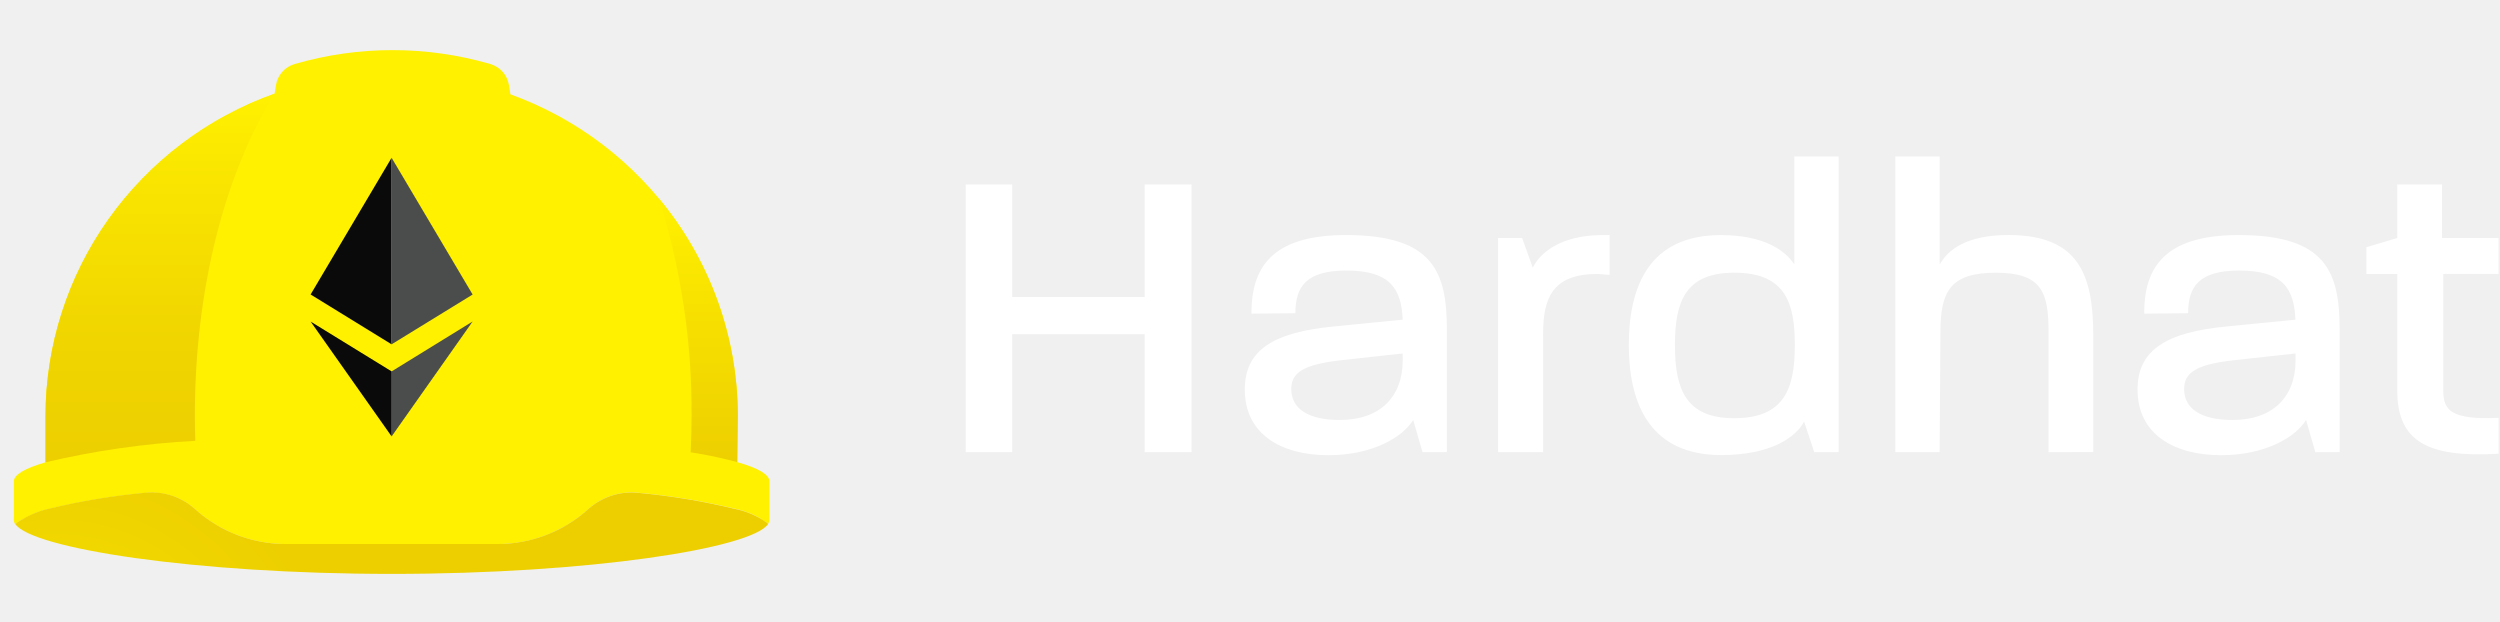
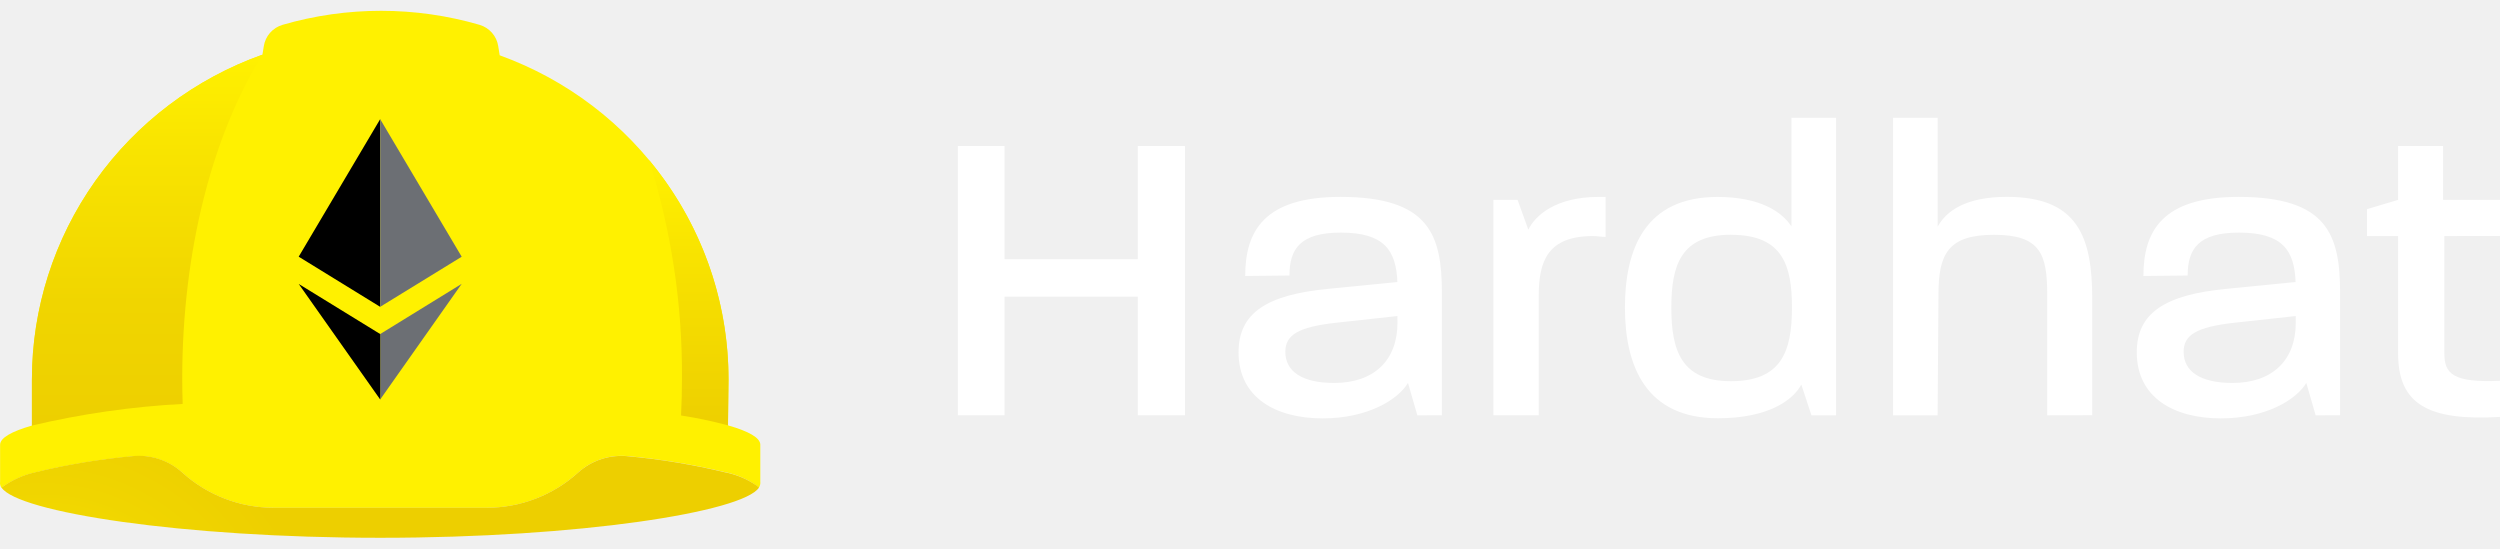
- <svg xmlns="http://www.w3.org/2000/svg" width="165" height="41" fill="none">
-   <path d="M75.547 29.84v-7.782h-8.743v7.782H63.74V12.176h3.064V19.6h8.743v-7.425h3.093V29.84h-3.093ZM93.885 29.843l-.613-2.125c-.67 1.105-2.648 2.325-5.6 2.325-3.065 0-5.516-1.353-5.516-4.335 0-2.594 1.866-3.783 5.933-4.167l4.487-.442c-.084-2.054-.837-3.243-3.71-3.243-2.647 0-3.37 1.05-3.37 2.816l-2.903.029c0-2.927 1.226-5.188 6.241-5.188 5.822 0 6.661 2.486 6.661 6.292v8.033l-1.61.005Zm-1.31-6.514-4.036.442c-2.478.278-3.315.801-3.315 1.906 0 1.297 1.115 2.042 3.204 2.042 2.618 0 4.152-1.49 4.152-3.947l-.004-.443ZM105.419 18.082c-2.981 0-3.572 1.636-3.572 3.919v7.839h-2.975V15.708h1.589l.703 1.96c.446-.938 1.81-2.153 4.596-2.153h.475v2.623c-.288 0-.565-.056-.816-.056ZM119.74 29.841l-.67-2.016c-.501.967-2.089 2.21-5.465 2.21-4.708 0-6.103-3.395-6.103-7.26 0-3.865 1.338-7.259 6.073-7.259 2.815 0 4.236.994 4.849 1.933v-7.123h2.926v19.515h-1.61Zm-5.267-11.844c-3.258 0-3.927 1.932-3.927 4.775 0 2.842.67 4.83 3.901 4.83 3.315 0 4.011-1.932 4.011-4.83 0-2.73-.583-4.772-3.984-4.772l-.001-.003ZM135.204 29.841v-7.922c0-2.65-.447-3.919-3.485-3.919-3.007 0-3.65 1.242-3.65 3.919l-.054 7.922h-2.925V10.326h2.926v7.144c.556-1.014 1.809-1.959 4.541-1.959 4.653 0 5.6 2.623 5.6 6.68v7.645l-2.953.005ZM152.813 29.843l-.613-2.125c-.67 1.105-2.648 2.325-5.605 2.325-3.066 0-5.517-1.353-5.517-4.335 0-2.594 1.867-3.783 5.935-4.167l4.484-.442c-.078-2.054-.83-3.243-3.709-3.243-2.645 0-3.371 1.05-3.371 2.816l-2.903.029c0-2.927 1.227-5.188 6.241-5.188 5.823 0 6.662 2.486 6.662 6.292v8.033l-1.604.005Zm-1.309-6.514-4.037.442c-2.478.278-3.315.801-3.315 1.906 0 1.297 1.115 2.042 3.204 2.042 2.618 0 4.152-1.49 4.152-3.947l-.004-.443ZM161.256 18.082v7.7c0 1.326.557 1.933 3.65 1.796v2.369c-4.708.276-6.686-.829-6.686-4.17v-7.695h-2.036v-1.766l2.034-.607v-3.533h2.953v3.533h3.733v2.369l-3.648.004Z" fill="#fff" />
-   <path d="M50.782 34.189v-2.421c0-.45-.757-.879-2.116-1.266l.033-3.013c0-4.642-1.44-9.171-4.126-12.975a22.825 22.825 0 0 0-10.886-8.29l-.097-.604a1.722 1.722 0 0 0-.408-.872 1.747 1.747 0 0 0-.815-.521 23.148 23.148 0 0 0-12.925 0c-.317.093-.6.273-.818.52-.217.246-.36.548-.41.872l-.093.563a22.831 22.831 0 0 0-10.962 8.283A22.498 22.498 0 0 0 3 27.488v3.026c-1.34.386-2.087.81-2.087 1.257v2.421A.59.59 0 0 0 1 34.6a5.852 5.852 0 0 1 2.247-1.015c2.072-.5 4.179-.85 6.303-1.046a4.25 4.25 0 0 1 3.307 1.057 8.95 8.95 0 0 0 6.009 2.312H32.83a8.943 8.943 0 0 0 6.008-2.314 4.253 4.253 0 0 1 3.308-1.069c2.123.196 4.23.544 6.302 1.042a5.26 5.26 0 0 1 2.13.925c.035.035.078.066.108.099a.6.6 0 0 0 .096-.402Z" fill="#FFF100" />
-   <path d="M12.89 29.094a53.064 53.064 0 0 1-.03-1.673c.007-8.416 1.992-15.964 5.262-21.235A22.831 22.831 0 0 0 7.16 14.468 22.498 22.498 0 0 0 3 27.488v3.026a55.9 55.9 0 0 1 9.89-1.42Z" fill="url(#a)" />
-   <path d="M48.697 27.488a22.425 22.425 0 0 0-5.215-14.396 46.55 46.55 0 0 1 2.162 14.325c0 .82-.022 1.63-.06 2.435a28.49 28.49 0 0 1 3.074.648l.038-3.012Z" fill="url(#b)" />
-   <path d="M48.448 33.576c-2.073-.5-4.18-.85-6.303-1.046a4.252 4.252 0 0 0-3.308 1.062 8.943 8.943 0 0 1-6.009 2.313H18.87a8.948 8.948 0 0 1-6.006-2.312 4.249 4.249 0 0 0-3.308-1.071c-2.124.196-4.23.546-6.303 1.045a5.929 5.929 0 0 0-2.246 1.015c1.06 1.608 11.782 3.295 24.846 3.295 13.065 0 23.782-1.693 24.844-3.294-.037-.032-.078-.063-.109-.098a5.463 5.463 0 0 0-2.14-.909Z" fill="url(#c)" />
-   <path d="M25.846 10.414 20.5 19.436l5.346 3.29V10.413Z" fill="#0A0A0A" />
-   <path d="M25.848 10.417v12.306l5.345-3.284-5.345-9.022ZM25.848 24.51v4.291c.1-.142 5.345-7.58 5.345-7.583l-5.345 3.293Z" fill="#4B4D4D" />
-   <path d="m25.848 24.512-5.346-3.288 5.346 7.58V24.51v.002Z" fill="#0A0A0A" />
+ <svg xmlns="http://www.w3.org/2000/svg" width="164" height="36" viewBox="0 0 164 36" fill="none">
+   <path d="M74.641 27.243V19.461H65.898V27.243H62.834V9.578H65.898V17.003H74.641V9.578H77.734V27.243H74.641Z" fill="white" />
+   <path d="M92.978 27.246L92.365 25.121C91.695 26.226 89.718 27.446 86.766 27.446C83.7 27.446 81.249 26.093 81.249 23.111C81.249 20.517 83.115 19.328 87.182 18.943L91.669 18.501C91.585 16.448 90.832 15.259 87.96 15.259C85.313 15.259 84.589 16.308 84.589 18.074L81.686 18.104C81.686 15.177 82.913 12.916 87.927 12.916C93.75 12.916 94.588 15.402 94.588 19.208V27.24L92.978 27.246ZM91.669 20.732L87.633 21.174C85.154 21.452 84.318 21.975 84.318 23.079C84.318 24.376 85.433 25.122 87.522 25.122C90.14 25.122 91.674 23.632 91.674 21.175L91.669 20.732Z" fill="white" />
+   <path d="M104.512 15.485C101.532 15.485 100.941 17.121 100.941 19.404V27.243H97.966V13.11H99.554L100.258 15.07C100.704 14.133 102.068 12.918 104.854 12.918H105.328V15.541C105.04 15.541 104.763 15.485 104.512 15.485Z" fill="white" />
+   <path d="M118.833 27.244L118.164 25.228C117.662 26.194 116.074 27.438 112.698 27.438C107.99 27.438 106.596 24.043 106.596 20.178C106.596 16.313 107.933 12.919 112.669 12.919C115.483 12.919 116.905 13.912 117.518 14.852V7.729H120.444V27.244H118.833ZM113.566 15.399C110.308 15.399 109.639 17.332 109.639 20.174C109.639 23.017 110.309 25.006 113.54 25.006C116.856 25.006 117.552 23.073 117.552 20.174C117.552 17.445 116.968 15.403 113.568 15.403L113.566 15.399Z" fill="white" />
+   <path d="M134.297 27.244V19.322C134.297 16.672 133.851 15.403 130.813 15.403C127.805 15.403 127.163 16.645 127.163 19.322L127.108 27.244H124.184V7.729H127.109V14.873C127.666 13.858 128.919 12.914 131.651 12.914C136.303 12.914 137.25 15.537 137.25 19.594V27.238L134.297 27.244Z" fill="white" />
+   <path d="M151.907 27.246L151.294 25.121C150.624 26.226 148.646 27.446 145.689 27.446C142.623 27.446 140.172 26.093 140.172 23.111C140.172 20.517 142.038 19.328 146.106 18.943L150.591 18.501C150.512 16.448 149.761 15.259 146.882 15.259C144.237 15.259 143.511 16.308 143.511 18.074L140.608 18.104C140.608 15.177 141.834 12.916 146.849 12.916C152.671 12.916 153.51 15.402 153.51 19.208V27.24L151.907 27.246ZM150.598 20.732L146.561 21.174C144.083 21.452 143.246 21.975 143.246 23.079C143.246 24.376 144.361 25.122 146.45 25.122C149.068 25.122 150.602 23.632 150.602 21.175L150.598 20.732Z" fill="white" />
+   <path d="M160.35 15.485V23.185C160.35 24.51 160.906 25.118 164 24.98V27.35C159.292 27.625 157.314 26.521 157.314 23.18V15.485H155.277V13.719L157.312 13.111V9.578H160.265V13.111H163.998V15.48L160.35 15.485Z" fill="white" />
+   <path d="M49.876 31.592V29.171C49.876 28.721 49.119 28.292 47.76 27.905L47.792 24.892C47.792 20.25 46.352 15.721 43.667 11.917C40.982 8.113 37.181 5.219 32.78 3.627L32.683 3.023C32.633 2.7 32.492 2.397 32.275 2.151C32.059 1.904 31.776 1.723 31.46 1.629C27.241 0.402 22.755 0.402 18.535 1.629C18.219 1.722 17.935 1.903 17.718 2.149C17.5 2.396 17.358 2.698 17.307 3.021L17.214 3.585C12.787 5.162 8.958 8.055 6.252 11.868C3.546 15.681 2.094 20.229 2.093 24.891V27.917C0.753 28.303 0.007 28.728 0.007 29.174V31.595C-0.015 31.737 0.016 31.881 0.094 32.002C0.761 31.509 1.527 31.163 2.34 30.988C4.413 30.487 6.519 30.138 8.643 29.941C9.239 29.874 9.842 29.934 10.412 30.116C10.983 30.299 11.507 30.599 11.951 30.998C13.592 32.486 15.735 33.311 17.959 33.311H31.923C34.147 33.311 36.291 32.486 37.932 30.997C38.374 30.596 38.898 30.293 39.469 30.109C40.039 29.925 40.643 29.863 41.239 29.928C43.363 30.123 45.469 30.472 47.541 30.97C48.312 31.116 49.04 31.432 49.671 31.894C49.707 31.93 49.749 31.96 49.78 31.994C49.858 31.875 49.892 31.733 49.876 31.592Z" fill="#FFF100" />
+   <path d="M11.984 26.497C11.966 25.942 11.954 25.385 11.954 24.824C11.961 16.408 13.945 8.86 17.216 3.589C12.789 5.166 8.961 8.058 6.254 11.87C3.548 15.683 2.095 20.23 2.094 24.891V27.917C5.341 27.15 8.651 26.674 11.984 26.497Z" fill="url(#paint0_linear_2691_141852)" />
+   <path d="M47.79 24.891C47.797 19.637 45.953 14.546 42.575 10.495C44.039 15.13 44.769 19.963 44.737 24.82C44.737 25.64 44.715 26.451 44.677 27.255C45.713 27.414 46.74 27.631 47.752 27.903L47.79 24.891Z" fill="url(#paint1_linear_2691_141852)" />
+   <path d="M47.541 30.979C45.469 30.479 43.362 30.129 41.238 29.933C40.642 29.867 40.039 29.927 39.469 30.11C38.898 30.294 38.374 30.595 37.931 30.995C36.29 32.483 34.146 33.309 31.922 33.308H17.964C15.741 33.308 13.598 32.483 11.957 30.996C11.515 30.595 10.991 30.291 10.421 30.107C9.85 29.922 9.246 29.86 8.65 29.925C6.526 30.121 4.419 30.471 2.347 30.971C1.534 31.148 0.769 31.494 0.101 31.985C1.16 33.592 11.882 35.279 24.947 35.279C38.011 35.279 48.728 33.587 49.791 31.986C49.754 31.954 49.712 31.923 49.682 31.888C49.043 31.435 48.313 31.125 47.541 30.979Z" fill="url(#paint2_radial_2691_141852)" />
+   <path d="M24.939 7.817L19.594 16.839L24.939 20.128V7.82V7.817Z" fill="black" />
+   <path d="M24.941 7.82V20.126L30.287 16.841L24.941 7.82Z" fill="#6C6F74" />
+   <path d="M24.941 21.913V26.204C25.042 26.061 30.287 18.624 30.287 18.62L24.941 21.913Z" fill="#6C6F74" />
+   <path d="M24.941 21.914L19.596 18.627L24.941 26.207V21.912V21.914Z" fill="black" />
  <defs>
-     <linearGradient id="a" x1="10.561" y1="30.514" x2="10.561" y2="6.186" gradientUnits="userSpaceOnUse">
+     <linearGradient id="paint0_linear_2691_141852" x1="9.655" y1="27.917" x2="9.655" y2="3.589" gradientUnits="userSpaceOnUse">
      <stop stop-color="#EDCF00" />
-       <stop offset=".33" stop-color="#F0D500" />
-       <stop offset=".77" stop-color="#F9E500" />
+       <stop offset="0.33" stop-color="#F0D500" />
+       <stop offset="0.77" stop-color="#F9E500" />
      <stop offset="1" stop-color="#FFF100" />
    </linearGradient>
-     <linearGradient id="b" x1="46.089" y1="30.692" x2="46.089" y2="13.092" gradientUnits="userSpaceOnUse">
+     <linearGradient id="paint1_linear_2691_141852" x1="45.182" y1="28.095" x2="45.182" y2="10.495" gradientUnits="userSpaceOnUse">
      <stop stop-color="#EDCF00" />
-       <stop offset=".59" stop-color="#F7E100" />
+       <stop offset="0.59" stop-color="#F7E100" />
      <stop offset="1" stop-color="#FFF100" />
    </linearGradient>
-     <radialGradient id="c" cx="0" cy="0" r="1" gradientUnits="userSpaceOnUse" gradientTransform="matrix(18.5398 0 0 18.4136 3.701 47.135)">
+     <radialGradient id="paint2_radial_2691_141852" cx="0" cy="0" r="1" gradientUnits="userSpaceOnUse" gradientTransform="translate(2.7947 44.5374) scale(18.5398 18.4136)">
      <stop stop-color="#FFF100" />
-       <stop offset=".23" stop-color="#F9E500" />
-       <stop offset=".67" stop-color="#F0D500" />
+       <stop offset="0.23" stop-color="#F9E500" />
+       <stop offset="0.67" stop-color="#F0D500" />
      <stop offset="1" stop-color="#EDCF00" />
    </radialGradient>
  </defs>
</svg>
